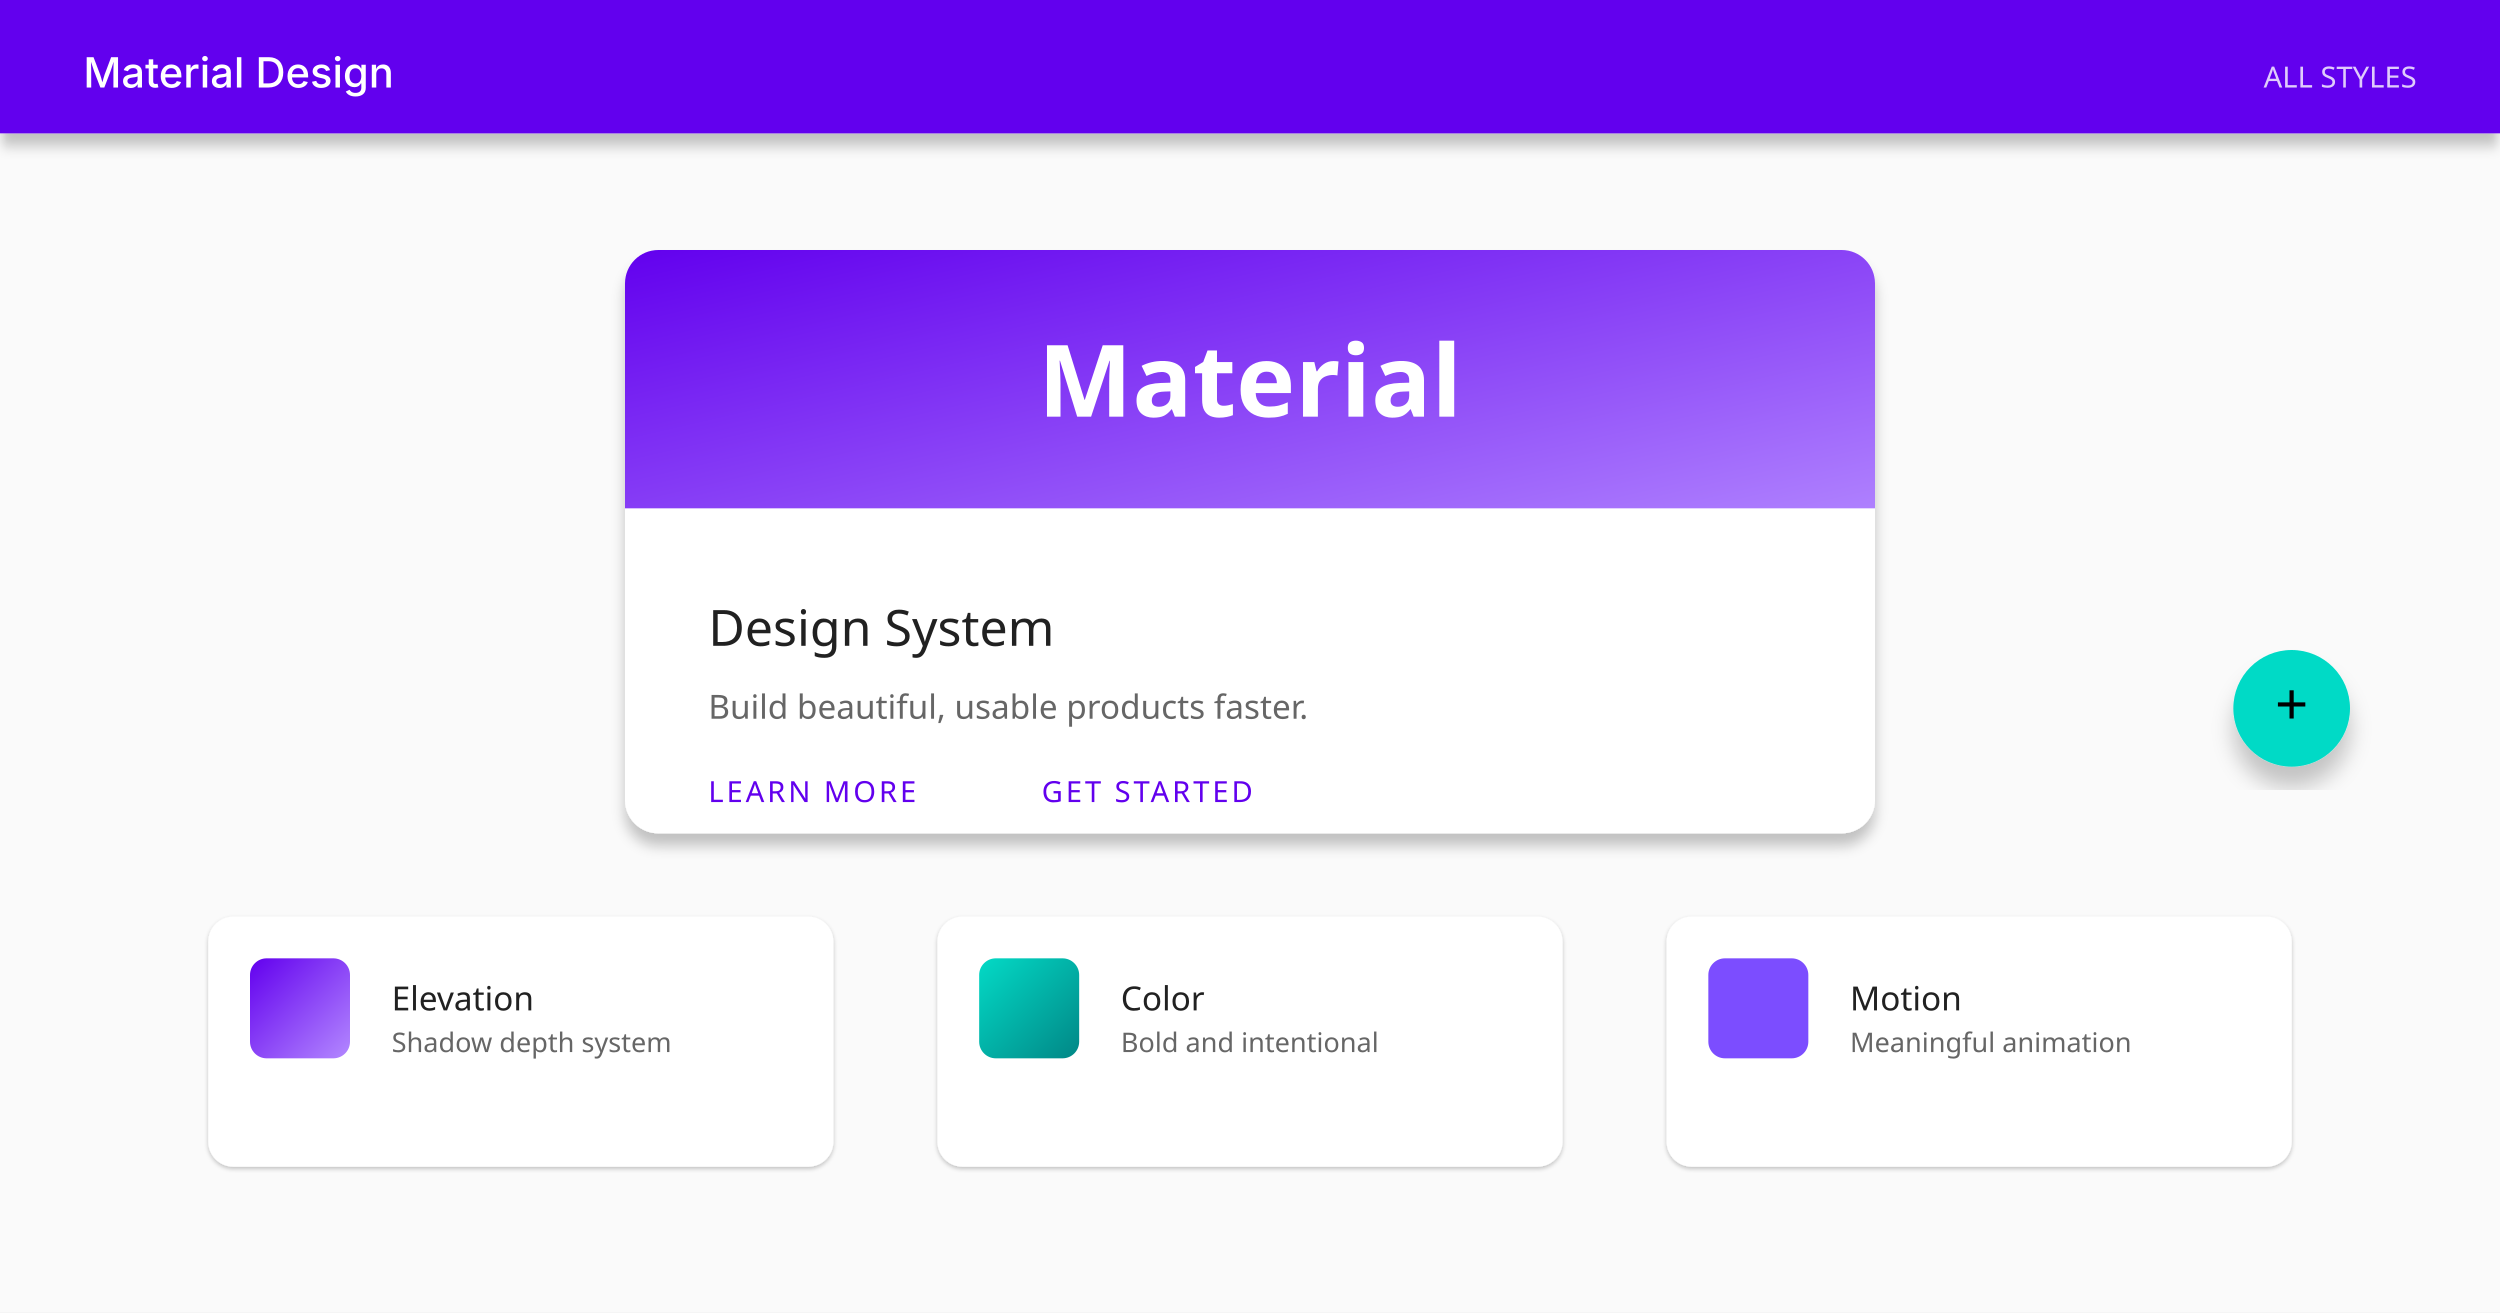
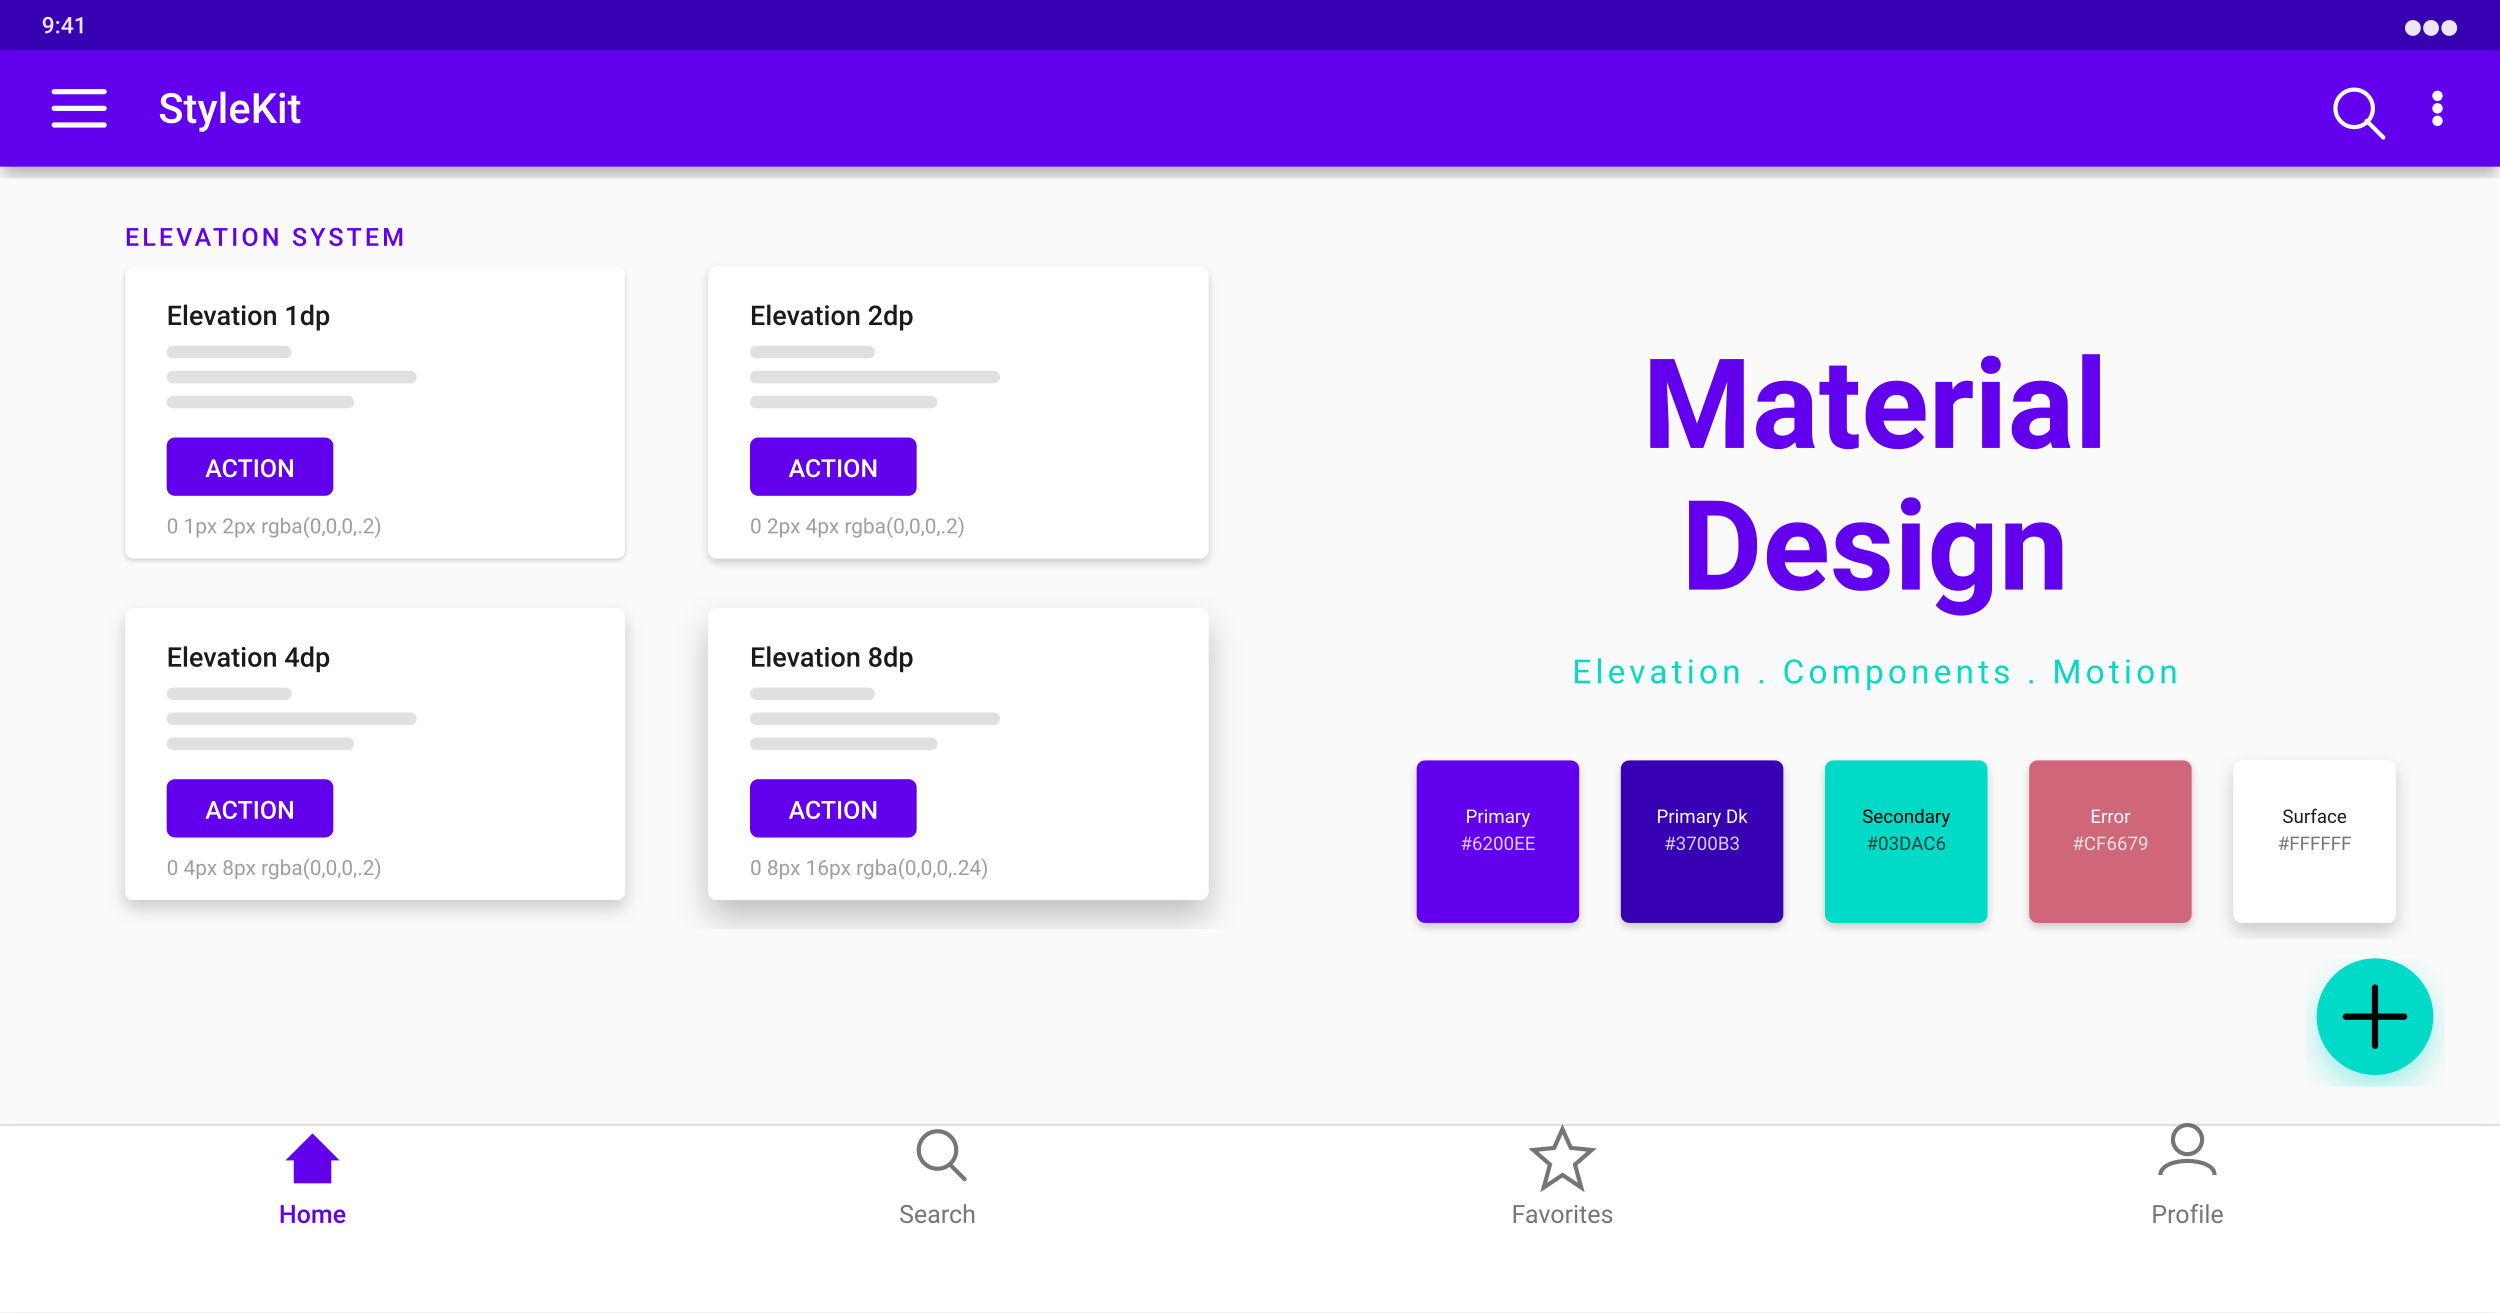
- <svg xmlns="http://www.w3.org/2000/svg" width="1200" height="630" fill="none" viewBox="0 0 1200 630">
+ <svg xmlns="http://www.w3.org/2000/svg" viewBox="0 0 1200 630" width="1200" height="630">
  <defs>
-     <filter id="c" width="140%" height="140%" x="-20%" y="-20%">
-       <feDropShadow dx="0" dy="1" flood-color="#000" flood-opacity=".12" stdDeviation="1.5" />
-       <feDropShadow dx="0" dy="1" flood-color="#000" flood-opacity=".24" stdDeviation="1" />
+     <filter id="dp1">
+       <feDropShadow dx="0" dy="1" stdDeviation="1" flood-color="rgba(0,0,0,0.20)" />
    </filter>
-     <filter id="a" width="140%" height="140%" x="-20%" y="-20%">
-       <feDropShadow dx="0" dy="10" flood-color="#000" flood-opacity=".19" stdDeviation="10" />
-       <feDropShadow dx="0" dy="6" flood-color="#000" flood-opacity=".23" stdDeviation="3" />
+     <filter id="dp2">
+       <feDropShadow dx="0" dy="2" stdDeviation="2" flood-color="rgba(0,0,0,0.20)" />
    </filter>
-     <filter id="e" width="140%" height="140%" x="-20%" y="-20%">
-       <feDropShadow dx="0" dy="14" flood-color="#000" flood-opacity=".25" stdDeviation="14" />
-       <feDropShadow dx="0" dy="10" flood-color="#000" flood-opacity=".22" stdDeviation="5" />
+     <filter id="dp4">
+       <feDropShadow dx="0" dy="4" stdDeviation="4" flood-color="rgba(0,0,0,0.20)" />
    </filter>
-     <linearGradient id="b" x1="0" x2="1" y1="0" y2="1" gradientUnits="objectBoundingBox">
-       <stop offset="0%" stop-color="#6200ee" />
-       <stop offset="100%" stop-color="#b388ff" />
-     </linearGradient>
-     <linearGradient id="d" x1="0" x2="1" y1="0" y2="1" gradientUnits="objectBoundingBox">
-       <stop offset="0%" stop-color="#03dac6" />
-       <stop offset="100%" stop-color="#018786" />
-     </linearGradient>
+     <filter id="dp8">
+       <feDropShadow dx="0" dy="8" stdDeviation="8" flood-color="rgba(0,0,0,0.24)" />
+     </filter>
+     <filter id="fab-shadow">
+       <feDropShadow dx="0" dy="6" stdDeviation="8" flood-color="rgba(3,218,198,0.40)" />
+     </filter>
+     <filter id="appbar-shadow">
+       <feDropShadow dx="0" dy="4" stdDeviation="4" flood-color="rgba(0,0,0,0.30)" />
+     </filter>
  </defs>
-   <path fill="#fafafa" d="M0 0h1200v630H0z" />
-   <path fill="#6200ee" d="M0 0h1200v64H0z" filter="url(#a)" />
-   <text x="40" y="42" fill="#fff" font-family="system-ui, -apple-system, sans-serif" font-size="20" font-weight="500">Material Design</text>
-   <text x="1160" y="42" fill="#fff" font-family="system-ui" font-size="14" opacity=".8" text-anchor="end">ALL STYLES</text>
-   <rect width="600" height="280" x="300" y="120" fill="#fff" filter="url(#a)" rx="16" />
-   <rect width="600" height="140" x="300" y="120" fill="url(#b)" rx="16" />
-   <path fill="#fff" d="M300 244h600v20H300z" />
-   <text x="600" y="200" fill="#fff" font-family="system-ui" font-size="48" font-weight="700" text-anchor="middle">Material</text>
-   <text x="340" y="310" fill="#000" font-family="system-ui" font-size="24" font-weight="500" opacity=".87">Design System</text>
-   <text x="340" y="345" fill="#000" font-family="system-ui" font-size="16" opacity=".6">Build beautiful, usable products faster.</text>
-   <text x="340" y="385" fill="#6200ee" font-family="system-ui" font-size="14" font-weight="500" letter-spacing=".1em">LEARN MORE</text>
-   <text x="500" y="385" fill="#6200ee" font-family="system-ui" font-size="14" font-weight="500" letter-spacing=".1em">GET STARTED</text>
-   <g transform="translate(100 440)">
-     <rect width="300" height="120" fill="#fff" filter="url(#c)" rx="12" />
-     <rect width="48" height="48" x="20" y="20" fill="url(#b)" rx="8" />
-     <text x="88" y="45" fill="#000" font-family="system-ui" font-size="16" font-weight="500" opacity=".87">Elevation</text>
-     <text x="88" y="65" fill="#000" font-family="system-ui" font-size="13" opacity=".6">Shadow depth system</text>
+   <rect width="1200" height="630" fill="#fafafa" />
+   <rect x="0" y="0" width="1200" height="24" fill="#3700b3" />
+   <text x="20" y="16" font-family="Roboto, sans-serif" font-size="11" fill="rgba(255,255,255,0.9)" font-weight="500">9:41</text>
+   <text x="1180" y="16" font-family="sans-serif" font-size="10" fill="rgba(255,255,255,0.9)" text-anchor="end">●●●</text>
+   <rect x="0" y="24" width="1200" height="56" fill="#6200ee" filter="url(#appbar-shadow)" />
+   <line x1="26" y1="44" x2="50" y2="44" stroke="white" stroke-width="2.5" stroke-linecap="round" />
+   <line x1="26" y1="52" x2="50" y2="52" stroke="white" stroke-width="2.5" stroke-linecap="round" />
+   <line x1="26" y1="60" x2="50" y2="60" stroke="white" stroke-width="2.5" stroke-linecap="round" />
+   <text x="76" y="59" font-family="Roboto, sans-serif" font-size="20" font-weight="500" fill="white">StyleKit</text>
+   <circle cx="1130" cy="52" r="9" fill="none" stroke="white" stroke-width="2" />
+   <line x1="1136" y1="58" x2="1144" y2="66" stroke="white" stroke-width="2" stroke-linecap="round" />
+   <circle cx="1170" cy="46" r="2.5" fill="white" />
+   <circle cx="1170" cy="52" r="2.5" fill="white" />
+   <circle cx="1170" cy="58" r="2.5" fill="white" />
+   <text x="60" y="118" font-family="Roboto, sans-serif" font-size="12" font-weight="500" fill="#6200ee" letter-spacing="1.5">ELEVATION SYSTEM</text>
+   <rect x="60" y="128" width="240" height="140" rx="4" fill="white" filter="url(#dp1)" />
+   <text x="80" y="156" font-family="Roboto, sans-serif" font-size="13" font-weight="500" fill="#1a1a1a">Elevation 1dp</text>
+   <rect x="80" y="166" width="60" height="6" rx="3" fill="#e0e0e0" />
+   <rect x="80" y="178" width="120" height="6" rx="3" fill="#e0e0e0" />
+   <rect x="80" y="190" width="90" height="6" rx="3" fill="#e0e0e0" />
+   <rect x="80" y="210" width="80" height="28" rx="4" fill="#6200ee" />
+   <text x="120" y="229" font-family="Roboto, sans-serif" font-size="12" font-weight="500" fill="white" text-anchor="middle">ACTION</text>
+   <text x="80" y="256" font-family="Roboto, sans-serif" font-size="10" fill="#9e9e9e">0 1px 2px rgba(0,0,0,.2)</text>
+   <rect x="340" y="128" width="240" height="140" rx="4" fill="white" filter="url(#dp2)" />
+   <text x="360" y="156" font-family="Roboto, sans-serif" font-size="13" font-weight="500" fill="#1a1a1a">Elevation 2dp</text>
+   <rect x="360" y="166" width="60" height="6" rx="3" fill="#e0e0e0" />
+   <rect x="360" y="178" width="120" height="6" rx="3" fill="#e0e0e0" />
+   <rect x="360" y="190" width="90" height="6" rx="3" fill="#e0e0e0" />
+   <rect x="360" y="210" width="80" height="28" rx="4" fill="#6200ee" />
+   <text x="400" y="229" font-family="Roboto, sans-serif" font-size="12" font-weight="500" fill="white" text-anchor="middle">ACTION</text>
+   <text x="360" y="256" font-family="Roboto, sans-serif" font-size="10" fill="#9e9e9e">0 2px 4px rgba(0,0,0,.2)</text>
+   <rect x="60" y="292" width="240" height="140" rx="4" fill="white" filter="url(#dp4)" />
+   <text x="80" y="320" font-family="Roboto, sans-serif" font-size="13" font-weight="500" fill="#1a1a1a">Elevation 4dp</text>
+   <rect x="80" y="330" width="60" height="6" rx="3" fill="#e0e0e0" />
+   <rect x="80" y="342" width="120" height="6" rx="3" fill="#e0e0e0" />
+   <rect x="80" y="354" width="90" height="6" rx="3" fill="#e0e0e0" />
+   <rect x="80" y="374" width="80" height="28" rx="4" fill="#6200ee" />
+   <text x="120" y="393" font-family="Roboto, sans-serif" font-size="12" font-weight="500" fill="white" text-anchor="middle">ACTION</text>
+   <text x="80" y="420" font-family="Roboto, sans-serif" font-size="10" fill="#9e9e9e">0 4px 8px rgba(0,0,0,.2)</text>
+   <rect x="340" y="292" width="240" height="140" rx="4" fill="white" filter="url(#dp8)" />
+   <text x="360" y="320" font-family="Roboto, sans-serif" font-size="13" font-weight="500" fill="#1a1a1a">Elevation 8dp</text>
+   <rect x="360" y="330" width="60" height="6" rx="3" fill="#e0e0e0" />
+   <rect x="360" y="342" width="120" height="6" rx="3" fill="#e0e0e0" />
+   <rect x="360" y="354" width="90" height="6" rx="3" fill="#e0e0e0" />
+   <rect x="360" y="374" width="80" height="28" rx="4" fill="#6200ee" />
+   <text x="400" y="393" font-family="Roboto, sans-serif" font-size="12" font-weight="500" fill="white" text-anchor="middle">ACTION</text>
+   <text x="360" y="420" font-family="Roboto, sans-serif" font-size="10" fill="#9e9e9e">0 8px 16px rgba(0,0,0,.24)</text>
+   <text x="900" y="215" font-family="Roboto, sans-serif" font-size="60" font-weight="700" fill="#6200ee" text-anchor="middle">Material</text>
+   <text x="900" y="283" font-family="Roboto, sans-serif" font-size="60" font-weight="700" fill="#6200ee" text-anchor="middle">Design</text>
+   <text x="900" y="328" font-family="Roboto, sans-serif" font-size="16" font-weight="400" fill="#03dac6" text-anchor="middle" letter-spacing="2">Elevation . Components . Motion</text>
+   <rect x="680" y="365" width="78" height="78" rx="4" fill="#6200ee" filter="url(#dp2)" />
+   <text x="719" y="395" font-family="Roboto, sans-serif" font-size="9" fill="white" text-anchor="middle">Primary</text>
+   <text x="719" y="408" font-family="Roboto, sans-serif" font-size="9" fill="rgba(255,255,255,0.8)" text-anchor="middle">#6200EE</text>
+   <rect x="778" y="365" width="78" height="78" rx="4" fill="#3700b3" filter="url(#dp2)" />
+   <text x="817" y="395" font-family="Roboto, sans-serif" font-size="9" fill="white" text-anchor="middle">Primary Dk</text>
+   <text x="817" y="408" font-family="Roboto, sans-serif" font-size="9" fill="rgba(255,255,255,0.8)" text-anchor="middle">#3700B3</text>
+   <rect x="876" y="365" width="78" height="78" rx="4" fill="#03dac6" filter="url(#dp2)" />
+   <text x="915" y="395" font-family="Roboto, sans-serif" font-size="9" fill="#000000" text-anchor="middle">Secondary</text>
+   <text x="915" y="408" font-family="Roboto, sans-serif" font-size="9" fill="rgba(0,0,0,0.7)" text-anchor="middle">#03DAC6</text>
+   <rect x="974" y="365" width="78" height="78" rx="4" fill="#cf6679" filter="url(#dp2)" />
+   <text x="1013" y="395" font-family="Roboto, sans-serif" font-size="9" fill="white" text-anchor="middle">Error</text>
+   <text x="1013" y="408" font-family="Roboto, sans-serif" font-size="9" fill="rgba(255,255,255,0.8)" text-anchor="middle">#CF6679</text>
+   <rect x="1072" y="365" width="78" height="78" rx="4" fill="white" filter="url(#dp4)" />
+   <text x="1111" y="395" font-family="Roboto, sans-serif" font-size="9" fill="#1a1a1a" text-anchor="middle">Surface</text>
+   <text x="1111" y="408" font-family="Roboto, sans-serif" font-size="9" fill="#757575" text-anchor="middle">#FFFFFF</text>
+   <circle cx="1140" cy="488" r="28" fill="#03dac6" filter="url(#fab-shadow)" />
+   <line x1="1140" y1="474" x2="1140" y2="502" stroke="#000000" stroke-width="3" stroke-linecap="round" />
+   <line x1="1126" y1="488" x2="1154" y2="488" stroke="#000000" stroke-width="3" stroke-linecap="round" />
+   <rect x="0" y="540" width="1200" height="90" fill="white" filter="url(#dp8)" />
+   <line x1="0" y1="540" x2="1200" y2="540" stroke="#e0e0e0" stroke-width="1" />
+   <g transform="translate(150, 557)">
+     <polygon points="0,-13 -13,0 -9,0 -9,11 9,11 9,0 13,0" fill="#6200ee" />
+     <text x="0" y="30" font-family="Roboto, sans-serif" font-size="12" font-weight="500" fill="#6200ee" text-anchor="middle">Home</text>
  </g>
-   <g transform="translate(450 440)">
-     <rect width="300" height="120" fill="#fff" filter="url(#c)" rx="12" />
-     <rect width="48" height="48" x="20" y="20" fill="url(#d)" rx="8" />
-     <text x="88" y="45" fill="#000" font-family="system-ui" font-size="16" font-weight="500" opacity=".87">Color</text>
-     <text x="88" y="65" fill="#000" font-family="system-ui" font-size="13" opacity=".6">Bold and intentional</text>
+   <g transform="translate(450, 557)">
+     <circle cx="0" cy="-5" r="9" fill="none" stroke="#757575" stroke-width="2" />
+     <line x1="6" y1="2" x2="13" y2="9" stroke="#757575" stroke-width="2" stroke-linecap="round" />
+     <text x="0" y="30" font-family="Roboto, sans-serif" font-size="12" fill="#757575" text-anchor="middle">Search</text>
  </g>
-   <g transform="translate(800 440)">
-     <rect width="300" height="120" fill="#fff" filter="url(#c)" rx="12" />
-     <rect width="48" height="48" x="20" y="20" fill="#7c4dff" rx="8" />
-     <text x="88" y="45" fill="#000" font-family="system-ui" font-size="16" font-weight="500" opacity=".87">Motion</text>
-     <text x="88" y="65" fill="#000" font-family="system-ui" font-size="13" opacity=".6">Meaningful animation</text>
+   <g transform="translate(750, 557)">
+     <polygon points="0,-15 4,-6 14,-5 6,2 9,13 0,7 -9,13 -6,2 -14,-5 -4,-6" fill="none" stroke="#757575" stroke-width="2" />
+     <text x="0" y="30" font-family="Roboto, sans-serif" font-size="12" fill="#757575" text-anchor="middle">Favorites</text>
  </g>
-   <circle cx="1100" cy="340" r="28" fill="#03dac6" filter="url(#e)" />
-   <text x="1100" y="348" fill="#000" font-family="system-ui" font-size="28" text-anchor="middle">+</text>
+   <g transform="translate(1050, 557)">
+     <circle cx="0" cy="-10" r="7" fill="none" stroke="#757575" stroke-width="2" />
+     <path d="M -13,7 C -13,-2 13,-2 13,7" fill="none" stroke="#757575" stroke-width="2" />
+     <text x="0" y="30" font-family="Roboto, sans-serif" font-size="12" fill="#757575" text-anchor="middle">Profile</text>
+   </g>
</svg>
